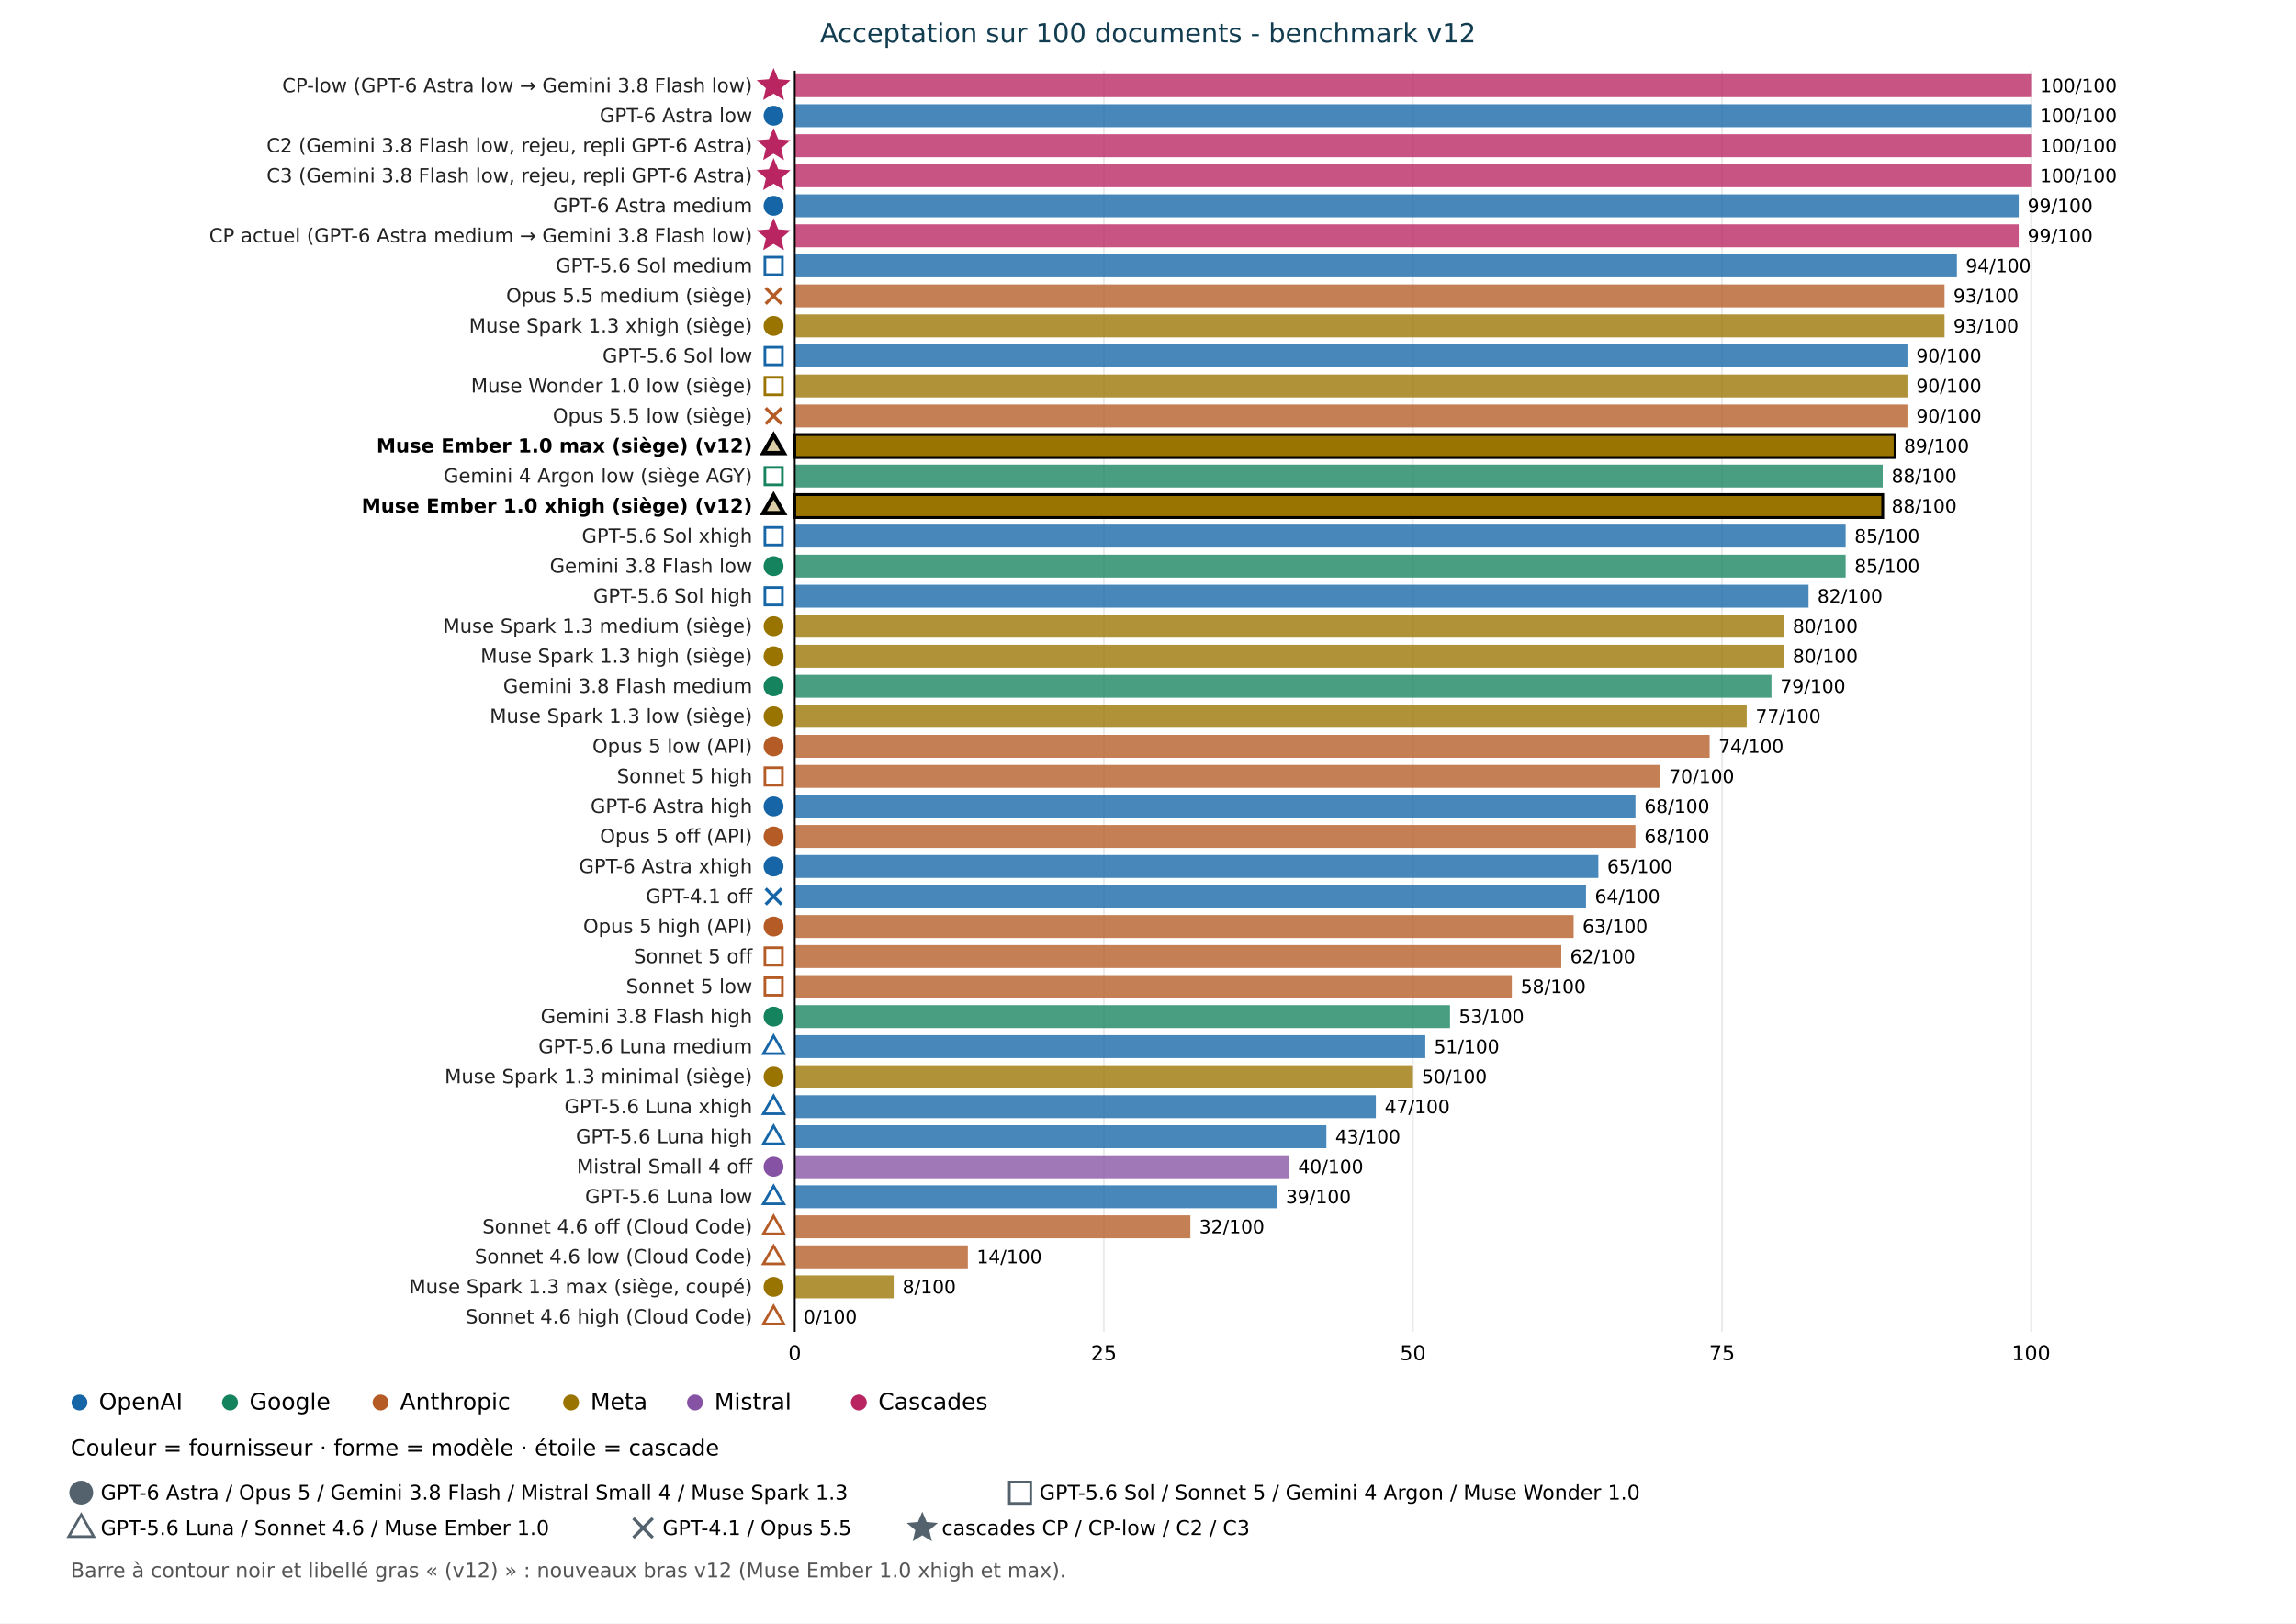
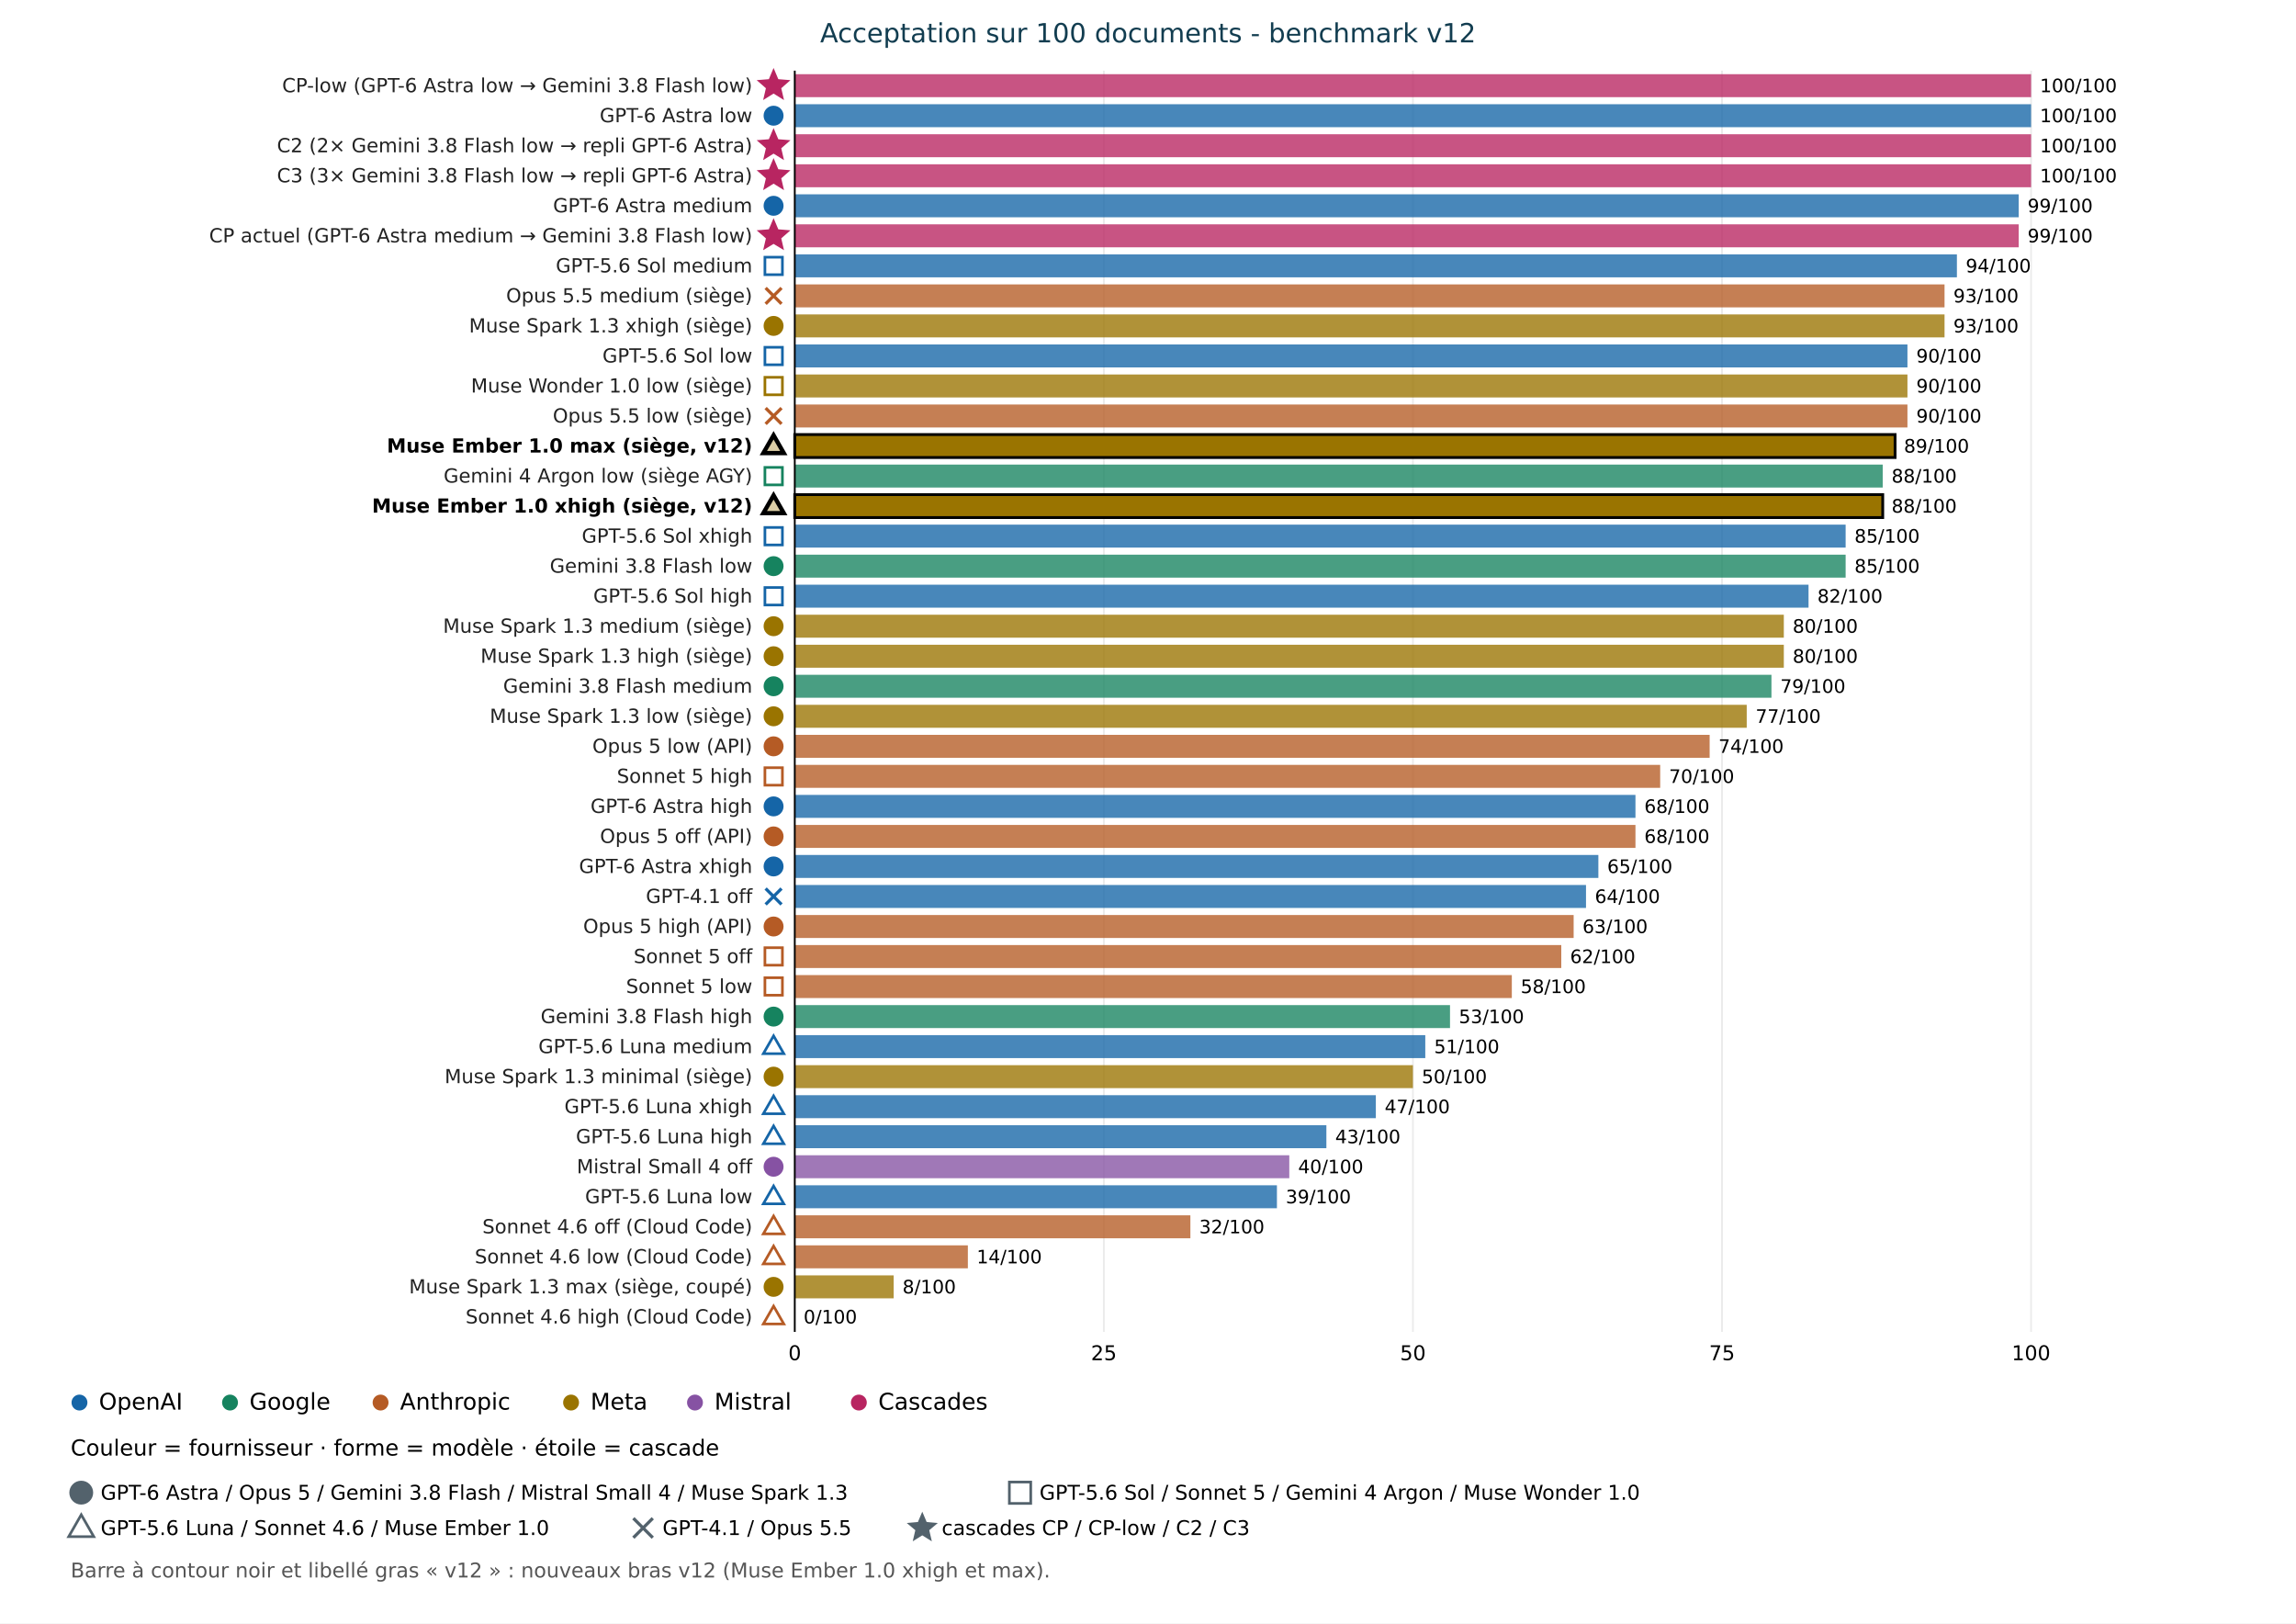
<svg xmlns="http://www.w3.org/2000/svg" width="1300" height="919" viewBox="0 0 1300 919">
  <rect width="1300" height="919" fill="#ffffff" />
  <text x="650" y="24" font-size="15" text-anchor="middle" fill="#123d50" style="font-family:'DejaVu Sans','Bitstream Vera Sans',sans-serif">Acceptation sur 100 documents - benchmark v12</text>
  <line x1="450" y1="40" x2="450" y2="754" stroke="#b0b0b0" stroke-opacity="0.25" />
  <text x="450" y="770" font-size="11.5" text-anchor="middle" style="font-family:'DejaVu Sans','Bitstream Vera Sans',sans-serif">0</text>
  <line x1="625" y1="40" x2="625" y2="754" stroke="#b0b0b0" stroke-opacity="0.25" />
  <text x="625" y="770" font-size="11.5" text-anchor="middle" style="font-family:'DejaVu Sans','Bitstream Vera Sans',sans-serif">25</text>
  <line x1="800" y1="40" x2="800" y2="754" stroke="#b0b0b0" stroke-opacity="0.25" />
  <text x="800" y="770" font-size="11.5" text-anchor="middle" style="font-family:'DejaVu Sans','Bitstream Vera Sans',sans-serif">50</text>
  <line x1="975" y1="40" x2="975" y2="754" stroke="#b0b0b0" stroke-opacity="0.25" />
  <text x="975" y="770" font-size="11.5" text-anchor="middle" style="font-family:'DejaVu Sans','Bitstream Vera Sans',sans-serif">75</text>
  <line x1="1150" y1="40" x2="1150" y2="754" stroke="#b0b0b0" stroke-opacity="0.25" />
  <text x="1150" y="770" font-size="11.5" text-anchor="middle" style="font-family:'DejaVu Sans','Bitstream Vera Sans',sans-serif">100</text>
  <text x="426" y="52.2" font-size="11" text-anchor="end" fill="#222222" style="font-family:'DejaVu Sans','Bitstream Vera Sans',sans-serif">CP-low (GPT-6 Astra low → Gemini 3.8 Flash low)</text>
  <path d="M438 39.5 L440.4 45.2 L446.6 45.7 L441.9 49.8 L443.3 55.8 L438 52.5 L432.7 55.8 L434.1 49.8 L429.4 45.7 L435.6 45.2 Z" fill="#b82561" stroke="#b82561" stroke-width="0.8" />
  <rect x="450" y="42" width="700" height="13" fill="#b82561" fill-opacity="0.78" />
  <text x="1155" y="52.2" font-size="10.5" style="font-family:'DejaVu Sans','Bitstream Vera Sans',sans-serif">100/100</text>
  <text x="426" y="69.2" font-size="11" text-anchor="end" fill="#222222" style="font-family:'DejaVu Sans','Bitstream Vera Sans',sans-serif">GPT-6 Astra low</text>
  <circle cx="438" cy="65.5" r="5" fill="#1565a7" stroke="#1565a7" stroke-width="1.3" />
  <rect x="450" y="59" width="700" height="13" fill="#1565a7" fill-opacity="0.78" />
  <text x="1155" y="69.2" font-size="10.5" style="font-family:'DejaVu Sans','Bitstream Vera Sans',sans-serif">100/100</text>
-   <text x="426" y="86.2" font-size="11" text-anchor="end" fill="#222222" style="font-family:'DejaVu Sans','Bitstream Vera Sans',sans-serif">C2 (Gemini 3.8 Flash low, rejeu, repli GPT-6 Astra)</text>
+   <text x="426" y="86.2" font-size="11" text-anchor="end" fill="#222222" style="font-family:'DejaVu Sans','Bitstream Vera Sans',sans-serif">C2 (2× Gemini 3.8 Flash low → repli GPT-6 Astra)</text>
  <path d="M438 73.5 L440.4 79.2 L446.6 79.7 L441.9 83.8 L443.3 89.8 L438 86.5 L432.7 89.8 L434.1 83.8 L429.4 79.7 L435.6 79.2 Z" fill="#b82561" stroke="#b82561" stroke-width="0.8" />
  <rect x="450" y="76" width="700" height="13" fill="#b82561" fill-opacity="0.78" />
  <text x="1155" y="86.2" font-size="10.5" style="font-family:'DejaVu Sans','Bitstream Vera Sans',sans-serif">100/100</text>
-   <text x="426" y="103.2" font-size="11" text-anchor="end" fill="#222222" style="font-family:'DejaVu Sans','Bitstream Vera Sans',sans-serif">C3 (Gemini 3.8 Flash low, rejeu, repli GPT-6 Astra)</text>
+   <text x="426" y="103.2" font-size="11" text-anchor="end" fill="#222222" style="font-family:'DejaVu Sans','Bitstream Vera Sans',sans-serif">C3 (3× Gemini 3.8 Flash low → repli GPT-6 Astra)</text>
  <path d="M438 90.5 L440.4 96.2 L446.6 96.7 L441.9 100.8 L443.3 106.8 L438 103.5 L432.7 106.8 L434.1 100.8 L429.4 96.7 L435.6 96.2 Z" fill="#b82561" stroke="#b82561" stroke-width="0.8" />
  <rect x="450" y="93" width="700" height="13" fill="#b82561" fill-opacity="0.78" />
  <text x="1155" y="103.2" font-size="10.5" style="font-family:'DejaVu Sans','Bitstream Vera Sans',sans-serif">100/100</text>
  <text x="426" y="120.2" font-size="11" text-anchor="end" fill="#222222" style="font-family:'DejaVu Sans','Bitstream Vera Sans',sans-serif">GPT-6 Astra medium</text>
  <circle cx="438" cy="116.5" r="5" fill="#1565a7" stroke="#1565a7" stroke-width="1.3" />
  <rect x="450" y="110" width="693" height="13" fill="#1565a7" fill-opacity="0.78" />
  <text x="1148" y="120.2" font-size="10.5" style="font-family:'DejaVu Sans','Bitstream Vera Sans',sans-serif">99/100</text>
  <text x="426" y="137.2" font-size="11" text-anchor="end" fill="#222222" style="font-family:'DejaVu Sans','Bitstream Vera Sans',sans-serif">CP actuel (GPT-6 Astra medium → Gemini 3.8 Flash low)</text>
  <path d="M438 124.5 L440.4 130.2 L446.6 130.7 L441.9 134.8 L443.3 140.8 L438 137.6 L432.7 140.8 L434.1 134.8 L429.4 130.7 L435.6 130.2 Z" fill="#b82561" stroke="#b82561" stroke-width="0.8" />
  <rect x="450" y="127" width="693" height="13" fill="#b82561" fill-opacity="0.78" />
  <text x="1148" y="137.2" font-size="10.5" style="font-family:'DejaVu Sans','Bitstream Vera Sans',sans-serif">99/100</text>
  <text x="426" y="154.2" font-size="11" text-anchor="end" fill="#222222" style="font-family:'DejaVu Sans','Bitstream Vera Sans',sans-serif">GPT-5.6 Sol medium</text>
  <rect x="433.1" y="145.6" width="9.9" height="9.9" fill="#ffffff" fill-opacity="1" stroke="#1565a7" stroke-width="1.5" />
  <rect x="450" y="144" width="658" height="13" fill="#1565a7" fill-opacity="0.78" />
  <text x="1113" y="154.2" font-size="10.5" style="font-family:'DejaVu Sans','Bitstream Vera Sans',sans-serif">94/100</text>
  <text x="426" y="171.2" font-size="11" text-anchor="end" fill="#222222" style="font-family:'DejaVu Sans','Bitstream Vera Sans',sans-serif">Opus 5.5 medium (siège)</text>
  <path d="M433.5 163 L442.5 172 M433.5 172 L442.5 163" stroke="#b55b25" stroke-width="1.8" fill="none" />
  <rect x="450" y="161" width="651" height="13" fill="#b55b25" fill-opacity="0.78" />
  <text x="1106" y="171.2" font-size="10.5" style="font-family:'DejaVu Sans','Bitstream Vera Sans',sans-serif">93/100</text>
  <text x="426" y="188.2" font-size="11" text-anchor="end" fill="#222222" style="font-family:'DejaVu Sans','Bitstream Vera Sans',sans-serif">Muse Spark 1.3 xhigh (siège)</text>
  <circle cx="438" cy="184.5" r="5" fill="#9a7400" stroke="#9a7400" stroke-width="1.3" />
  <rect x="450" y="178" width="651" height="13" fill="#9a7400" fill-opacity="0.78" />
  <text x="1106" y="188.2" font-size="10.5" style="font-family:'DejaVu Sans','Bitstream Vera Sans',sans-serif">93/100</text>
  <text x="426" y="205.2" font-size="11" text-anchor="end" fill="#222222" style="font-family:'DejaVu Sans','Bitstream Vera Sans',sans-serif">GPT-5.6 Sol low</text>
  <rect x="433.1" y="196.6" width="9.9" height="9.9" fill="#ffffff" fill-opacity="1" stroke="#1565a7" stroke-width="1.5" />
  <rect x="450" y="195" width="630" height="13" fill="#1565a7" fill-opacity="0.78" />
  <text x="1085" y="205.2" font-size="10.5" style="font-family:'DejaVu Sans','Bitstream Vera Sans',sans-serif">90/100</text>
  <text x="426" y="222.2" font-size="11" text-anchor="end" fill="#222222" style="font-family:'DejaVu Sans','Bitstream Vera Sans',sans-serif">Muse Wonder 1.0 low (siège)</text>
  <rect x="433.1" y="213.6" width="9.9" height="9.9" fill="#ffffff" fill-opacity="1" stroke="#9a7400" stroke-width="1.5" />
  <rect x="450" y="212" width="630" height="13" fill="#9a7400" fill-opacity="0.78" />
  <text x="1085" y="222.2" font-size="10.5" style="font-family:'DejaVu Sans','Bitstream Vera Sans',sans-serif">90/100</text>
  <text x="426" y="239.2" font-size="11" text-anchor="end" fill="#222222" style="font-family:'DejaVu Sans','Bitstream Vera Sans',sans-serif">Opus 5.5 low (siège)</text>
  <path d="M433.5 231 L442.5 240 M433.5 240 L442.5 231" stroke="#b55b25" stroke-width="1.8" fill="none" />
  <rect x="450" y="229" width="630" height="13" fill="#b55b25" fill-opacity="0.78" />
  <text x="1085" y="239.2" font-size="10.5" style="font-family:'DejaVu Sans','Bitstream Vera Sans',sans-serif">90/100</text>
-   <text x="426" y="256.2" font-size="11" text-anchor="end" fill="#000000" font-weight="bold" style="font-family:'DejaVu Sans','Bitstream Vera Sans',sans-serif">Muse Ember 1.0 max (siège) (v12)</text>
+   <text x="426" y="256.2" font-size="11" text-anchor="end" fill="#000000" font-weight="bold" style="font-family:'DejaVu Sans','Bitstream Vera Sans',sans-serif">Muse Ember 1.0 max (siège, v12)</text>
  <path d="M438 246.4 L443.8 256.5 L432.2 256.5 Z" fill="#9a7400" fill-opacity="0.35" stroke="#000000" stroke-width="2.4" />
  <rect x="450" y="246" width="623" height="13" fill="#9a7400" fill-opacity="1" stroke="#000000" stroke-width="1.6" />
  <text x="1078" y="256.2" font-size="10.5" style="font-family:'DejaVu Sans','Bitstream Vera Sans',sans-serif">89/100</text>
  <text x="426" y="273.2" font-size="11" text-anchor="end" fill="#222222" style="font-family:'DejaVu Sans','Bitstream Vera Sans',sans-serif">Gemini 4 Argon low (siège AGY)</text>
  <rect x="433.1" y="264.6" width="9.9" height="9.9" fill="#ffffff" fill-opacity="1" stroke="#16835f" stroke-width="1.5" />
  <rect x="450" y="263" width="616" height="13" fill="#16835f" fill-opacity="0.78" />
  <text x="1071" y="273.2" font-size="10.5" style="font-family:'DejaVu Sans','Bitstream Vera Sans',sans-serif">88/100</text>
-   <text x="426" y="290.2" font-size="11" text-anchor="end" fill="#000000" font-weight="bold" style="font-family:'DejaVu Sans','Bitstream Vera Sans',sans-serif">Muse Ember 1.0 xhigh (siège) (v12)</text>
+   <text x="426" y="290.2" font-size="11" text-anchor="end" fill="#000000" font-weight="bold" style="font-family:'DejaVu Sans','Bitstream Vera Sans',sans-serif">Muse Ember 1.0 xhigh (siège, v12)</text>
  <path d="M438 280.4 L443.8 290.5 L432.2 290.5 Z" fill="#9a7400" fill-opacity="0.35" stroke="#000000" stroke-width="2.4" />
  <rect x="450" y="280" width="616" height="13" fill="#9a7400" fill-opacity="1" stroke="#000000" stroke-width="1.6" />
  <text x="1071" y="290.2" font-size="10.5" style="font-family:'DejaVu Sans','Bitstream Vera Sans',sans-serif">88/100</text>
  <text x="426" y="307.2" font-size="11" text-anchor="end" fill="#222222" style="font-family:'DejaVu Sans','Bitstream Vera Sans',sans-serif">GPT-5.6 Sol xhigh</text>
  <rect x="433.1" y="298.6" width="9.9" height="9.9" fill="#ffffff" fill-opacity="1" stroke="#1565a7" stroke-width="1.5" />
  <rect x="450" y="297" width="595" height="13" fill="#1565a7" fill-opacity="0.78" />
  <text x="1050" y="307.2" font-size="10.5" style="font-family:'DejaVu Sans','Bitstream Vera Sans',sans-serif">85/100</text>
  <text x="426" y="324.2" font-size="11" text-anchor="end" fill="#222222" style="font-family:'DejaVu Sans','Bitstream Vera Sans',sans-serif">Gemini 3.8 Flash low</text>
  <circle cx="438" cy="320.5" r="5" fill="#16835f" stroke="#16835f" stroke-width="1.3" />
  <rect x="450" y="314" width="595" height="13" fill="#16835f" fill-opacity="0.78" />
  <text x="1050" y="324.2" font-size="10.5" style="font-family:'DejaVu Sans','Bitstream Vera Sans',sans-serif">85/100</text>
  <text x="426" y="341.2" font-size="11" text-anchor="end" fill="#222222" style="font-family:'DejaVu Sans','Bitstream Vera Sans',sans-serif">GPT-5.6 Sol high</text>
  <rect x="433.1" y="332.6" width="9.9" height="9.9" fill="#ffffff" fill-opacity="1" stroke="#1565a7" stroke-width="1.5" />
  <rect x="450" y="331" width="574" height="13" fill="#1565a7" fill-opacity="0.78" />
  <text x="1029" y="341.2" font-size="10.5" style="font-family:'DejaVu Sans','Bitstream Vera Sans',sans-serif">82/100</text>
  <text x="426" y="358.2" font-size="11" text-anchor="end" fill="#222222" style="font-family:'DejaVu Sans','Bitstream Vera Sans',sans-serif">Muse Spark 1.3 medium (siège)</text>
  <circle cx="438" cy="354.5" r="5" fill="#9a7400" stroke="#9a7400" stroke-width="1.3" />
  <rect x="450" y="348" width="560" height="13" fill="#9a7400" fill-opacity="0.78" />
  <text x="1015" y="358.2" font-size="10.5" style="font-family:'DejaVu Sans','Bitstream Vera Sans',sans-serif">80/100</text>
  <text x="426" y="375.2" font-size="11" text-anchor="end" fill="#222222" style="font-family:'DejaVu Sans','Bitstream Vera Sans',sans-serif">Muse Spark 1.3 high (siège)</text>
  <circle cx="438" cy="371.5" r="5" fill="#9a7400" stroke="#9a7400" stroke-width="1.3" />
  <rect x="450" y="365" width="560" height="13" fill="#9a7400" fill-opacity="0.78" />
  <text x="1015" y="375.2" font-size="10.5" style="font-family:'DejaVu Sans','Bitstream Vera Sans',sans-serif">80/100</text>
  <text x="426" y="392.2" font-size="11" text-anchor="end" fill="#222222" style="font-family:'DejaVu Sans','Bitstream Vera Sans',sans-serif">Gemini 3.8 Flash medium</text>
  <circle cx="438" cy="388.5" r="5" fill="#16835f" stroke="#16835f" stroke-width="1.3" />
  <rect x="450" y="382" width="553" height="13" fill="#16835f" fill-opacity="0.78" />
  <text x="1008" y="392.2" font-size="10.5" style="font-family:'DejaVu Sans','Bitstream Vera Sans',sans-serif">79/100</text>
  <text x="426" y="409.2" font-size="11" text-anchor="end" fill="#222222" style="font-family:'DejaVu Sans','Bitstream Vera Sans',sans-serif">Muse Spark 1.3 low (siège)</text>
  <circle cx="438" cy="405.5" r="5" fill="#9a7400" stroke="#9a7400" stroke-width="1.3" />
  <rect x="450" y="399" width="539" height="13" fill="#9a7400" fill-opacity="0.78" />
  <text x="994" y="409.2" font-size="10.5" style="font-family:'DejaVu Sans','Bitstream Vera Sans',sans-serif">77/100</text>
  <text x="426" y="426.2" font-size="11" text-anchor="end" fill="#222222" style="font-family:'DejaVu Sans','Bitstream Vera Sans',sans-serif">Opus 5 low (API)</text>
  <circle cx="438" cy="422.5" r="5" fill="#b55b25" stroke="#b55b25" stroke-width="1.3" />
  <rect x="450" y="416" width="518" height="13" fill="#b55b25" fill-opacity="0.78" />
  <text x="973" y="426.2" font-size="10.5" style="font-family:'DejaVu Sans','Bitstream Vera Sans',sans-serif">74/100</text>
  <text x="426" y="443.2" font-size="11" text-anchor="end" fill="#222222" style="font-family:'DejaVu Sans','Bitstream Vera Sans',sans-serif">Sonnet 5 high</text>
  <rect x="433.1" y="434.6" width="9.9" height="9.9" fill="#ffffff" fill-opacity="1" stroke="#b55b25" stroke-width="1.5" />
  <rect x="450" y="433" width="490" height="13" fill="#b55b25" fill-opacity="0.78" />
  <text x="945" y="443.2" font-size="10.5" style="font-family:'DejaVu Sans','Bitstream Vera Sans',sans-serif">70/100</text>
  <text x="426" y="460.2" font-size="11" text-anchor="end" fill="#222222" style="font-family:'DejaVu Sans','Bitstream Vera Sans',sans-serif">GPT-6 Astra high</text>
  <circle cx="438" cy="456.5" r="5" fill="#1565a7" stroke="#1565a7" stroke-width="1.3" />
  <rect x="450" y="450" width="476" height="13" fill="#1565a7" fill-opacity="0.78" />
  <text x="931" y="460.2" font-size="10.5" style="font-family:'DejaVu Sans','Bitstream Vera Sans',sans-serif">68/100</text>
  <text x="426" y="477.2" font-size="11" text-anchor="end" fill="#222222" style="font-family:'DejaVu Sans','Bitstream Vera Sans',sans-serif">Opus 5 off (API)</text>
  <circle cx="438" cy="473.5" r="5" fill="#b55b25" stroke="#b55b25" stroke-width="1.3" />
  <rect x="450" y="467" width="476" height="13" fill="#b55b25" fill-opacity="0.78" />
  <text x="931" y="477.2" font-size="10.5" style="font-family:'DejaVu Sans','Bitstream Vera Sans',sans-serif">68/100</text>
  <text x="426" y="494.2" font-size="11" text-anchor="end" fill="#222222" style="font-family:'DejaVu Sans','Bitstream Vera Sans',sans-serif">GPT-6 Astra xhigh</text>
  <circle cx="438" cy="490.5" r="5" fill="#1565a7" stroke="#1565a7" stroke-width="1.3" />
  <rect x="450" y="484" width="455" height="13" fill="#1565a7" fill-opacity="0.78" />
  <text x="910" y="494.2" font-size="10.5" style="font-family:'DejaVu Sans','Bitstream Vera Sans',sans-serif">65/100</text>
  <text x="426" y="511.2" font-size="11" text-anchor="end" fill="#222222" style="font-family:'DejaVu Sans','Bitstream Vera Sans',sans-serif">GPT-4.1 off</text>
  <path d="M433.5 503 L442.5 512 M433.5 512 L442.5 503" stroke="#1565a7" stroke-width="1.8" fill="none" />
  <rect x="450" y="501" width="448" height="13" fill="#1565a7" fill-opacity="0.78" />
  <text x="903" y="511.2" font-size="10.5" style="font-family:'DejaVu Sans','Bitstream Vera Sans',sans-serif">64/100</text>
  <text x="426" y="528.2" font-size="11" text-anchor="end" fill="#222222" style="font-family:'DejaVu Sans','Bitstream Vera Sans',sans-serif">Opus 5 high (API)</text>
  <circle cx="438" cy="524.5" r="5" fill="#b55b25" stroke="#b55b25" stroke-width="1.3" />
  <rect x="450" y="518" width="441" height="13" fill="#b55b25" fill-opacity="0.78" />
  <text x="896" y="528.2" font-size="10.5" style="font-family:'DejaVu Sans','Bitstream Vera Sans',sans-serif">63/100</text>
  <text x="426" y="545.2" font-size="11" text-anchor="end" fill="#222222" style="font-family:'DejaVu Sans','Bitstream Vera Sans',sans-serif">Sonnet 5 off</text>
  <rect x="433.1" y="536.5" width="9.9" height="9.9" fill="#ffffff" fill-opacity="1" stroke="#b55b25" stroke-width="1.5" />
  <rect x="450" y="535" width="434" height="13" fill="#b55b25" fill-opacity="0.78" />
  <text x="889" y="545.2" font-size="10.5" style="font-family:'DejaVu Sans','Bitstream Vera Sans',sans-serif">62/100</text>
  <text x="426" y="562.2" font-size="11" text-anchor="end" fill="#222222" style="font-family:'DejaVu Sans','Bitstream Vera Sans',sans-serif">Sonnet 5 low</text>
  <rect x="433.1" y="553.5" width="9.9" height="9.9" fill="#ffffff" fill-opacity="1" stroke="#b55b25" stroke-width="1.5" />
  <rect x="450" y="552" width="406" height="13" fill="#b55b25" fill-opacity="0.78" />
  <text x="861" y="562.2" font-size="10.5" style="font-family:'DejaVu Sans','Bitstream Vera Sans',sans-serif">58/100</text>
  <text x="426" y="579.2" font-size="11" text-anchor="end" fill="#222222" style="font-family:'DejaVu Sans','Bitstream Vera Sans',sans-serif">Gemini 3.8 Flash high</text>
  <circle cx="438" cy="575.5" r="5" fill="#16835f" stroke="#16835f" stroke-width="1.3" />
  <rect x="450" y="569" width="371" height="13" fill="#16835f" fill-opacity="0.78" />
  <text x="826" y="579.2" font-size="10.5" style="font-family:'DejaVu Sans','Bitstream Vera Sans',sans-serif">53/100</text>
  <text x="426" y="596.2" font-size="11" text-anchor="end" fill="#222222" style="font-family:'DejaVu Sans','Bitstream Vera Sans',sans-serif">GPT-5.6 Luna medium</text>
  <path d="M438 586.4 L443.8 596.5 L432.2 596.5 Z" fill="#ffffff" fill-opacity="1" stroke="#1565a7" stroke-width="1.5" />
  <rect x="450" y="586" width="357" height="13" fill="#1565a7" fill-opacity="0.78" />
  <text x="812" y="596.2" font-size="10.5" style="font-family:'DejaVu Sans','Bitstream Vera Sans',sans-serif">51/100</text>
  <text x="426" y="613.2" font-size="11" text-anchor="end" fill="#222222" style="font-family:'DejaVu Sans','Bitstream Vera Sans',sans-serif">Muse Spark 1.3 minimal (siège)</text>
  <circle cx="438" cy="609.5" r="5" fill="#9a7400" stroke="#9a7400" stroke-width="1.3" />
  <rect x="450" y="603" width="350" height="13" fill="#9a7400" fill-opacity="0.78" />
  <text x="805" y="613.2" font-size="10.5" style="font-family:'DejaVu Sans','Bitstream Vera Sans',sans-serif">50/100</text>
  <text x="426" y="630.2" font-size="11" text-anchor="end" fill="#222222" style="font-family:'DejaVu Sans','Bitstream Vera Sans',sans-serif">GPT-5.6 Luna xhigh</text>
  <path d="M438 620.4 L443.8 630.5 L432.2 630.5 Z" fill="#ffffff" fill-opacity="1" stroke="#1565a7" stroke-width="1.5" />
  <rect x="450" y="620" width="329" height="13" fill="#1565a7" fill-opacity="0.78" />
  <text x="784" y="630.2" font-size="10.5" style="font-family:'DejaVu Sans','Bitstream Vera Sans',sans-serif">47/100</text>
  <text x="426" y="647.2" font-size="11" text-anchor="end" fill="#222222" style="font-family:'DejaVu Sans','Bitstream Vera Sans',sans-serif">GPT-5.6 Luna high</text>
  <path d="M438 637.4 L443.8 647.5 L432.2 647.5 Z" fill="#ffffff" fill-opacity="1" stroke="#1565a7" stroke-width="1.5" />
  <rect x="450" y="637" width="301" height="13" fill="#1565a7" fill-opacity="0.78" />
  <text x="756" y="647.2" font-size="10.5" style="font-family:'DejaVu Sans','Bitstream Vera Sans',sans-serif">43/100</text>
  <text x="426" y="664.2" font-size="11" text-anchor="end" fill="#222222" style="font-family:'DejaVu Sans','Bitstream Vera Sans',sans-serif">Mistral Small 4 off</text>
  <circle cx="438" cy="660.5" r="5" fill="#8652a3" stroke="#8652a3" stroke-width="1.3" />
  <rect x="450" y="654" width="280" height="13" fill="#8652a3" fill-opacity="0.78" />
  <text x="735" y="664.2" font-size="10.5" style="font-family:'DejaVu Sans','Bitstream Vera Sans',sans-serif">40/100</text>
  <text x="426" y="681.2" font-size="11" text-anchor="end" fill="#222222" style="font-family:'DejaVu Sans','Bitstream Vera Sans',sans-serif">GPT-5.6 Luna low</text>
  <path d="M438 671.4 L443.8 681.5 L432.2 681.5 Z" fill="#ffffff" fill-opacity="1" stroke="#1565a7" stroke-width="1.5" />
  <rect x="450" y="671" width="273" height="13" fill="#1565a7" fill-opacity="0.78" />
  <text x="728" y="681.2" font-size="10.5" style="font-family:'DejaVu Sans','Bitstream Vera Sans',sans-serif">39/100</text>
  <text x="426" y="698.2" font-size="11" text-anchor="end" fill="#222222" style="font-family:'DejaVu Sans','Bitstream Vera Sans',sans-serif">Sonnet 4.6 off (Cloud Code)</text>
  <path d="M438 688.4 L443.8 698.5 L432.2 698.5 Z" fill="#ffffff" fill-opacity="1" stroke="#b55b25" stroke-width="1.5" />
  <rect x="450" y="688" width="224" height="13" fill="#b55b25" fill-opacity="0.78" />
  <text x="679" y="698.2" font-size="10.5" style="font-family:'DejaVu Sans','Bitstream Vera Sans',sans-serif">32/100</text>
  <text x="426" y="715.2" font-size="11" text-anchor="end" fill="#222222" style="font-family:'DejaVu Sans','Bitstream Vera Sans',sans-serif">Sonnet 4.6 low (Cloud Code)</text>
  <path d="M438 705.4 L443.8 715.5 L432.2 715.5 Z" fill="#ffffff" fill-opacity="1" stroke="#b55b25" stroke-width="1.5" />
  <rect x="450" y="705" width="98" height="13" fill="#b55b25" fill-opacity="0.78" />
  <text x="553" y="715.2" font-size="10.5" style="font-family:'DejaVu Sans','Bitstream Vera Sans',sans-serif">14/100</text>
  <text x="426" y="732.2" font-size="11" text-anchor="end" fill="#222222" style="font-family:'DejaVu Sans','Bitstream Vera Sans',sans-serif">Muse Spark 1.3 max (siège, coupé)</text>
  <circle cx="438" cy="728.5" r="5" fill="#9a7400" stroke="#9a7400" stroke-width="1.3" />
  <rect x="450" y="722" width="56" height="13" fill="#9a7400" fill-opacity="0.78" />
  <text x="511" y="732.2" font-size="10.5" style="font-family:'DejaVu Sans','Bitstream Vera Sans',sans-serif">8/100</text>
  <text x="426" y="749.2" font-size="11" text-anchor="end" fill="#222222" style="font-family:'DejaVu Sans','Bitstream Vera Sans',sans-serif">Sonnet 4.6 high (Cloud Code)</text>
  <path d="M438 739.4 L443.8 749.5 L432.2 749.5 Z" fill="#ffffff" fill-opacity="1" stroke="#b55b25" stroke-width="1.5" />
  <rect x="450" y="739" width="0" height="13" fill="#b55b25" fill-opacity="0.78" />
  <text x="455" y="749.2" font-size="10.5" style="font-family:'DejaVu Sans','Bitstream Vera Sans',sans-serif">0/100</text>
  <path d="M450 40 L450 754" stroke="#000" stroke-width="1" />
  <circle cx="45" cy="794" r="4.5" fill="#1565a7" />
  <text x="56" y="798" font-size="13" style="font-family:'DejaVu Sans','Bitstream Vera Sans',sans-serif">OpenAI</text>
  <circle cx="130.24" cy="794" r="4.5" fill="#16835f" />
  <text x="141.24" y="798" font-size="13" style="font-family:'DejaVu Sans','Bitstream Vera Sans',sans-serif">Google</text>
  <circle cx="215.48" cy="794" r="4.5" fill="#b55b25" />
  <text x="226.48" y="798" font-size="13" style="font-family:'DejaVu Sans','Bitstream Vera Sans',sans-serif">Anthropic</text>
  <circle cx="323.34" cy="794" r="4.5" fill="#9a7400" />
  <text x="334.34" y="798" font-size="13" style="font-family:'DejaVu Sans','Bitstream Vera Sans',sans-serif">Meta</text>
  <circle cx="393.5" cy="794" r="4.5" fill="#8652a3" />
  <text x="404.5" y="798" font-size="13" style="font-family:'DejaVu Sans','Bitstream Vera Sans',sans-serif">Mistral</text>
  <circle cx="486.28" cy="794" r="4.5" fill="#b82561" />
  <text x="497.28" y="798" font-size="13" style="font-family:'DejaVu Sans','Bitstream Vera Sans',sans-serif">Cascades</text>
  <text x="40" y="824" font-size="12.5" style="font-family:'DejaVu Sans','Bitstream Vera Sans',sans-serif">Couleur = fournisseur · forme = modèle · étoile = cascade</text>
  <circle cx="46" cy="845" r="6.1" fill="#53626c" stroke="#53626c" stroke-width="1.3" />
  <text x="57" y="849" font-size="11.5" style="font-family:'DejaVu Sans','Bitstream Vera Sans',sans-serif">GPT-6 Astra / Opus 5 / Gemini 3.8 Flash / Mistral Small 4 / Muse Spark 1.3</text>
  <rect x="571.5" y="839" width="12.1" height="12.1" fill="#ffffff" fill-opacity="1" stroke="#53626c" stroke-width="1.5" />
  <text x="588.58" y="849" font-size="11.5" style="font-family:'DejaVu Sans','Bitstream Vera Sans',sans-serif">GPT-5.6 Sol / Sonnet 5 / Gemini 4 Argon / Muse Wonder 1.0</text>
  <path d="M46 857.5 L53.1 869.9 L38.9 869.9 Z" fill="#ffffff" fill-opacity="1" stroke="#53626c" stroke-width="1.5" />
  <text x="57" y="869" font-size="11.5" style="font-family:'DejaVu Sans','Bitstream Vera Sans',sans-serif">GPT-5.6 Luna / Sonnet 4.6 / Muse Ember 1.0</text>
  <path d="M358.6 859.5 L369.6 870.5 M358.6 870.5 L369.6 859.5" stroke="#53626c" stroke-width="1.8" fill="none" />
  <text x="375.14" y="869" font-size="11.5" style="font-family:'DejaVu Sans','Bitstream Vera Sans',sans-serif">GPT-4.1 / Opus 5.5</text>
  <path d="M522.2 856.8 L524.4 862 L530 862.5 L525.7 866.1 L527 871.7 L522.2 868.7 L517.4 871.7 L518.7 866.1 L514.4 862.5 L520 862 Z" fill="#53626c" stroke="#53626c" stroke-width="0.8" />
  <text x="533.2" y="869" font-size="11.5" style="font-family:'DejaVu Sans','Bitstream Vera Sans',sans-serif">cascades CP / CP-low / C2 / C3</text>
-   <text x="40" y="893" font-size="11.5" fill="#555555" style="font-family:'DejaVu Sans','Bitstream Vera Sans',sans-serif">Barre à contour noir et libellé gras « (v12) » : nouveaux bras v12 (Muse Ember 1.0 xhigh et max).</text>
+   <text x="40" y="893" font-size="11.5" fill="#555555" style="font-family:'DejaVu Sans','Bitstream Vera Sans',sans-serif">Barre à contour noir et libellé gras « v12 » : nouveaux bras v12 (Muse Ember 1.0 xhigh et max).</text>
</svg>
